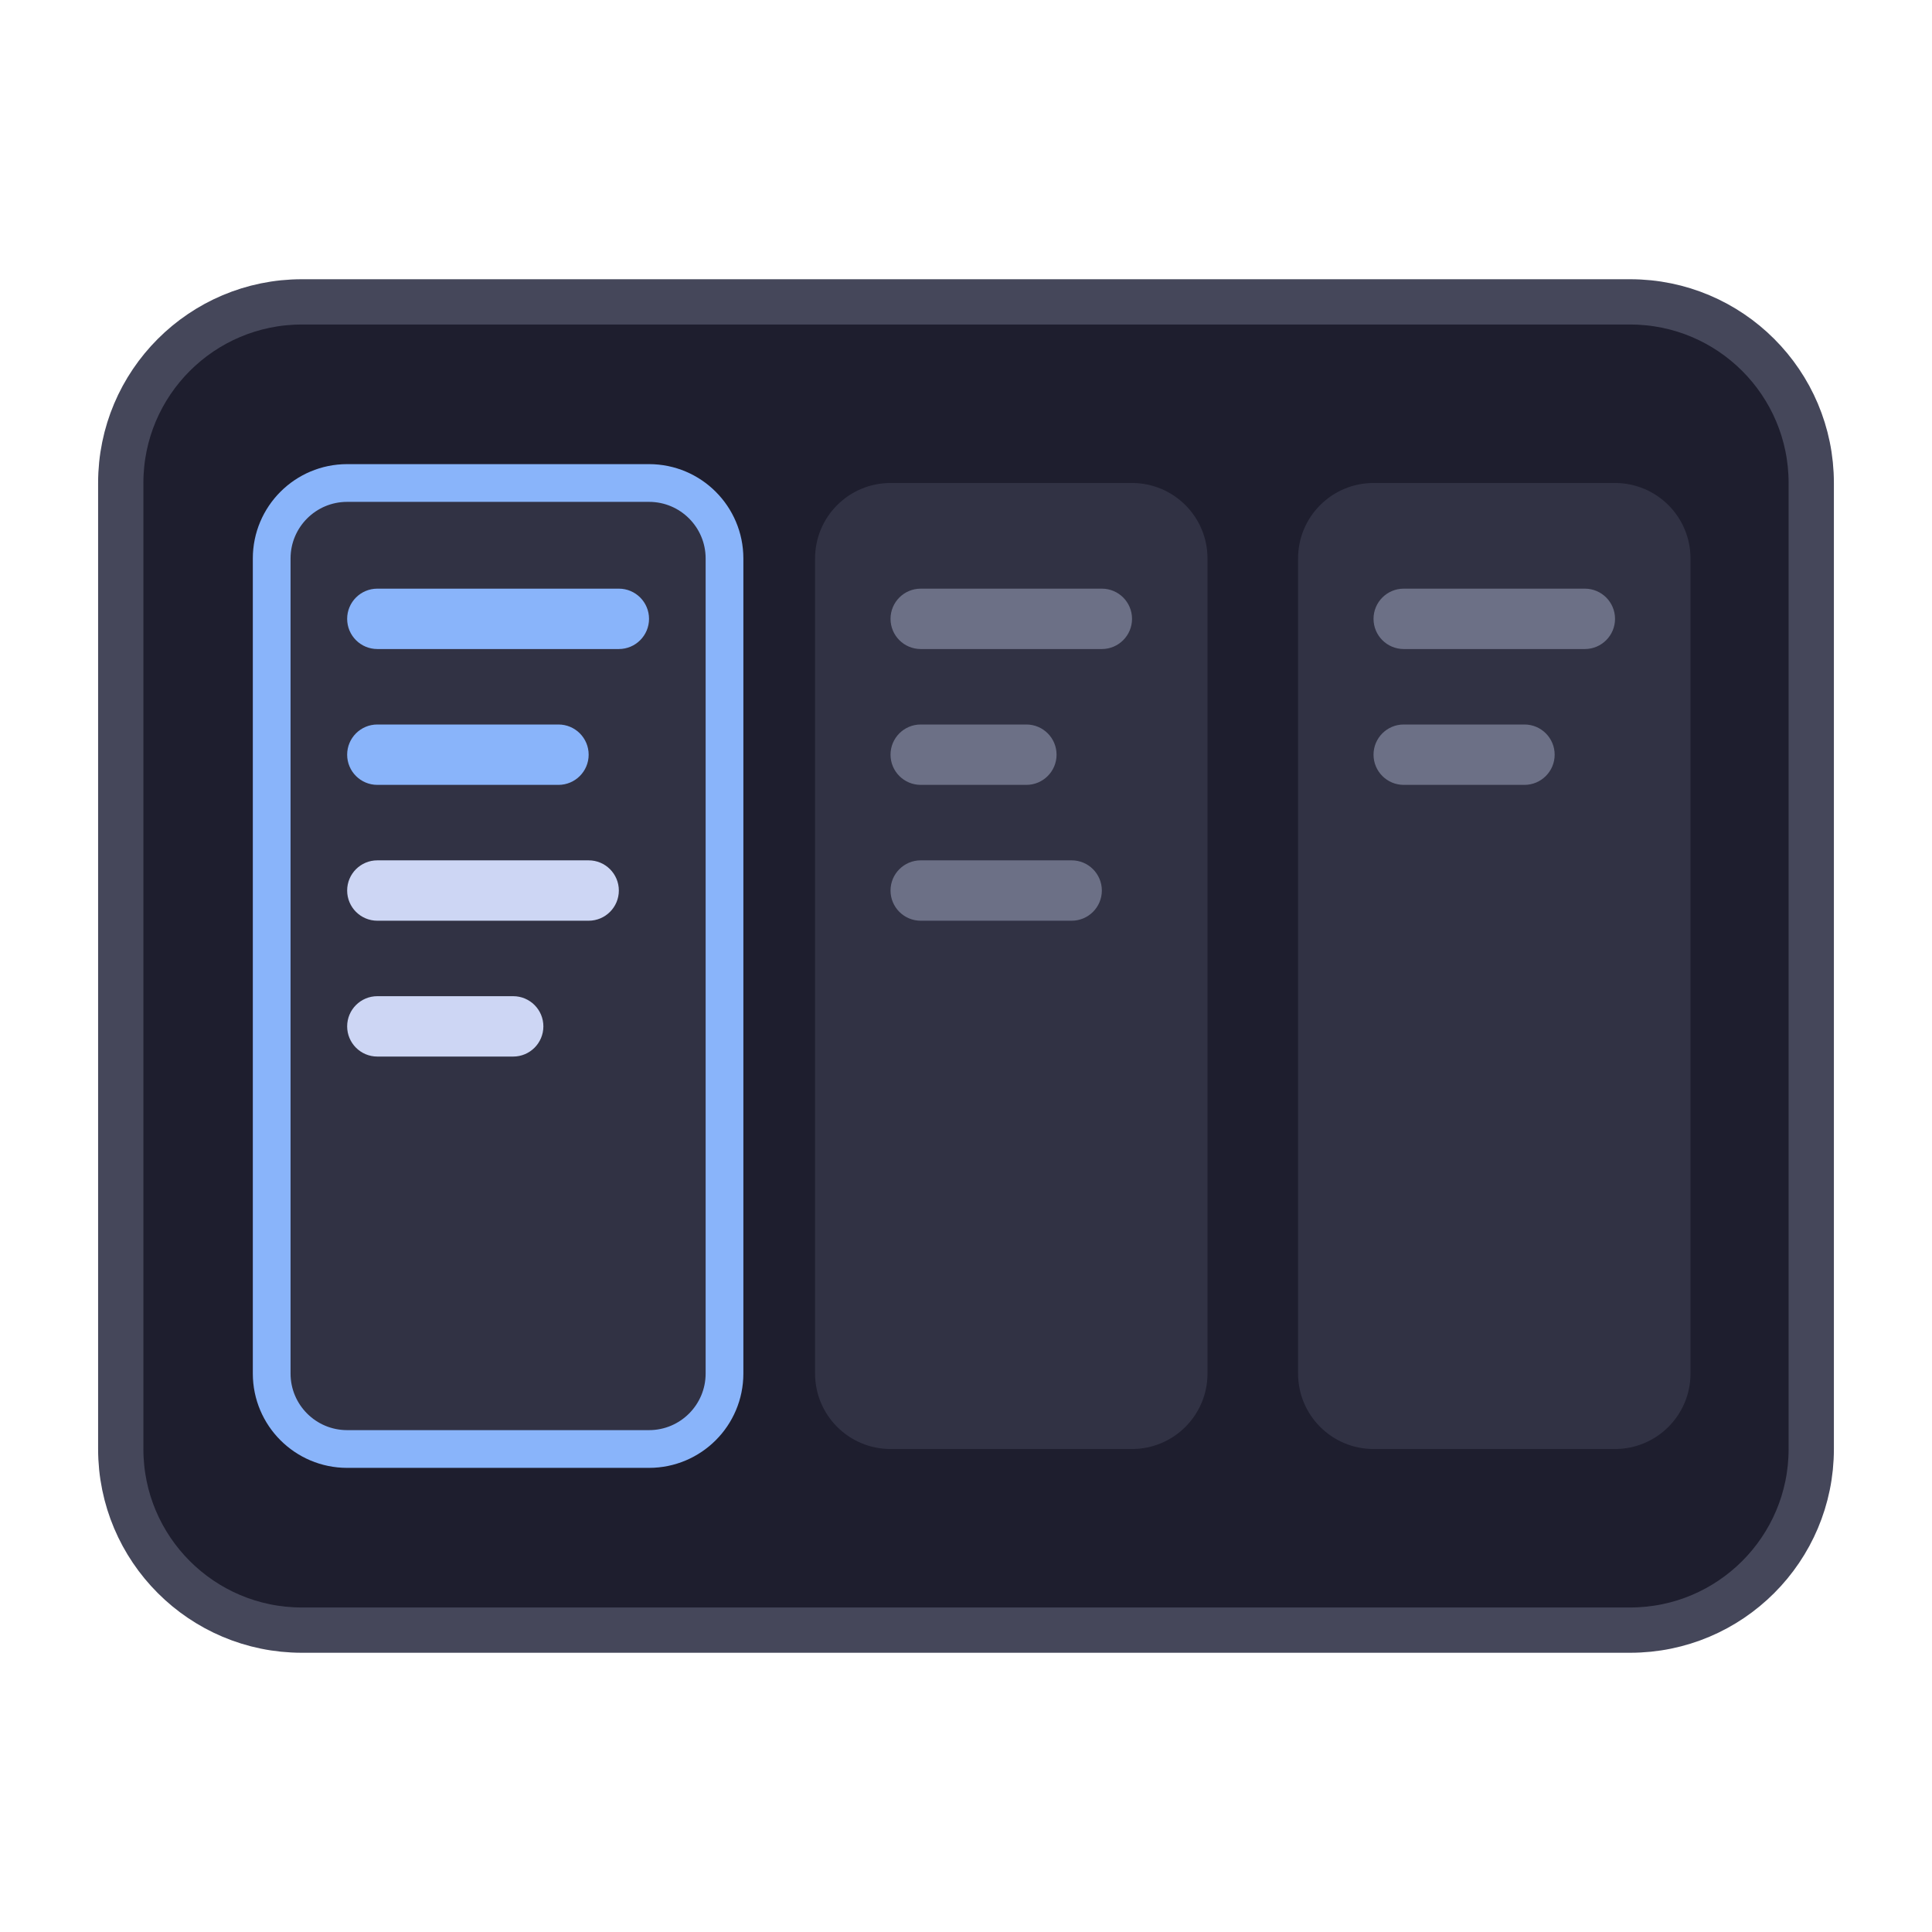
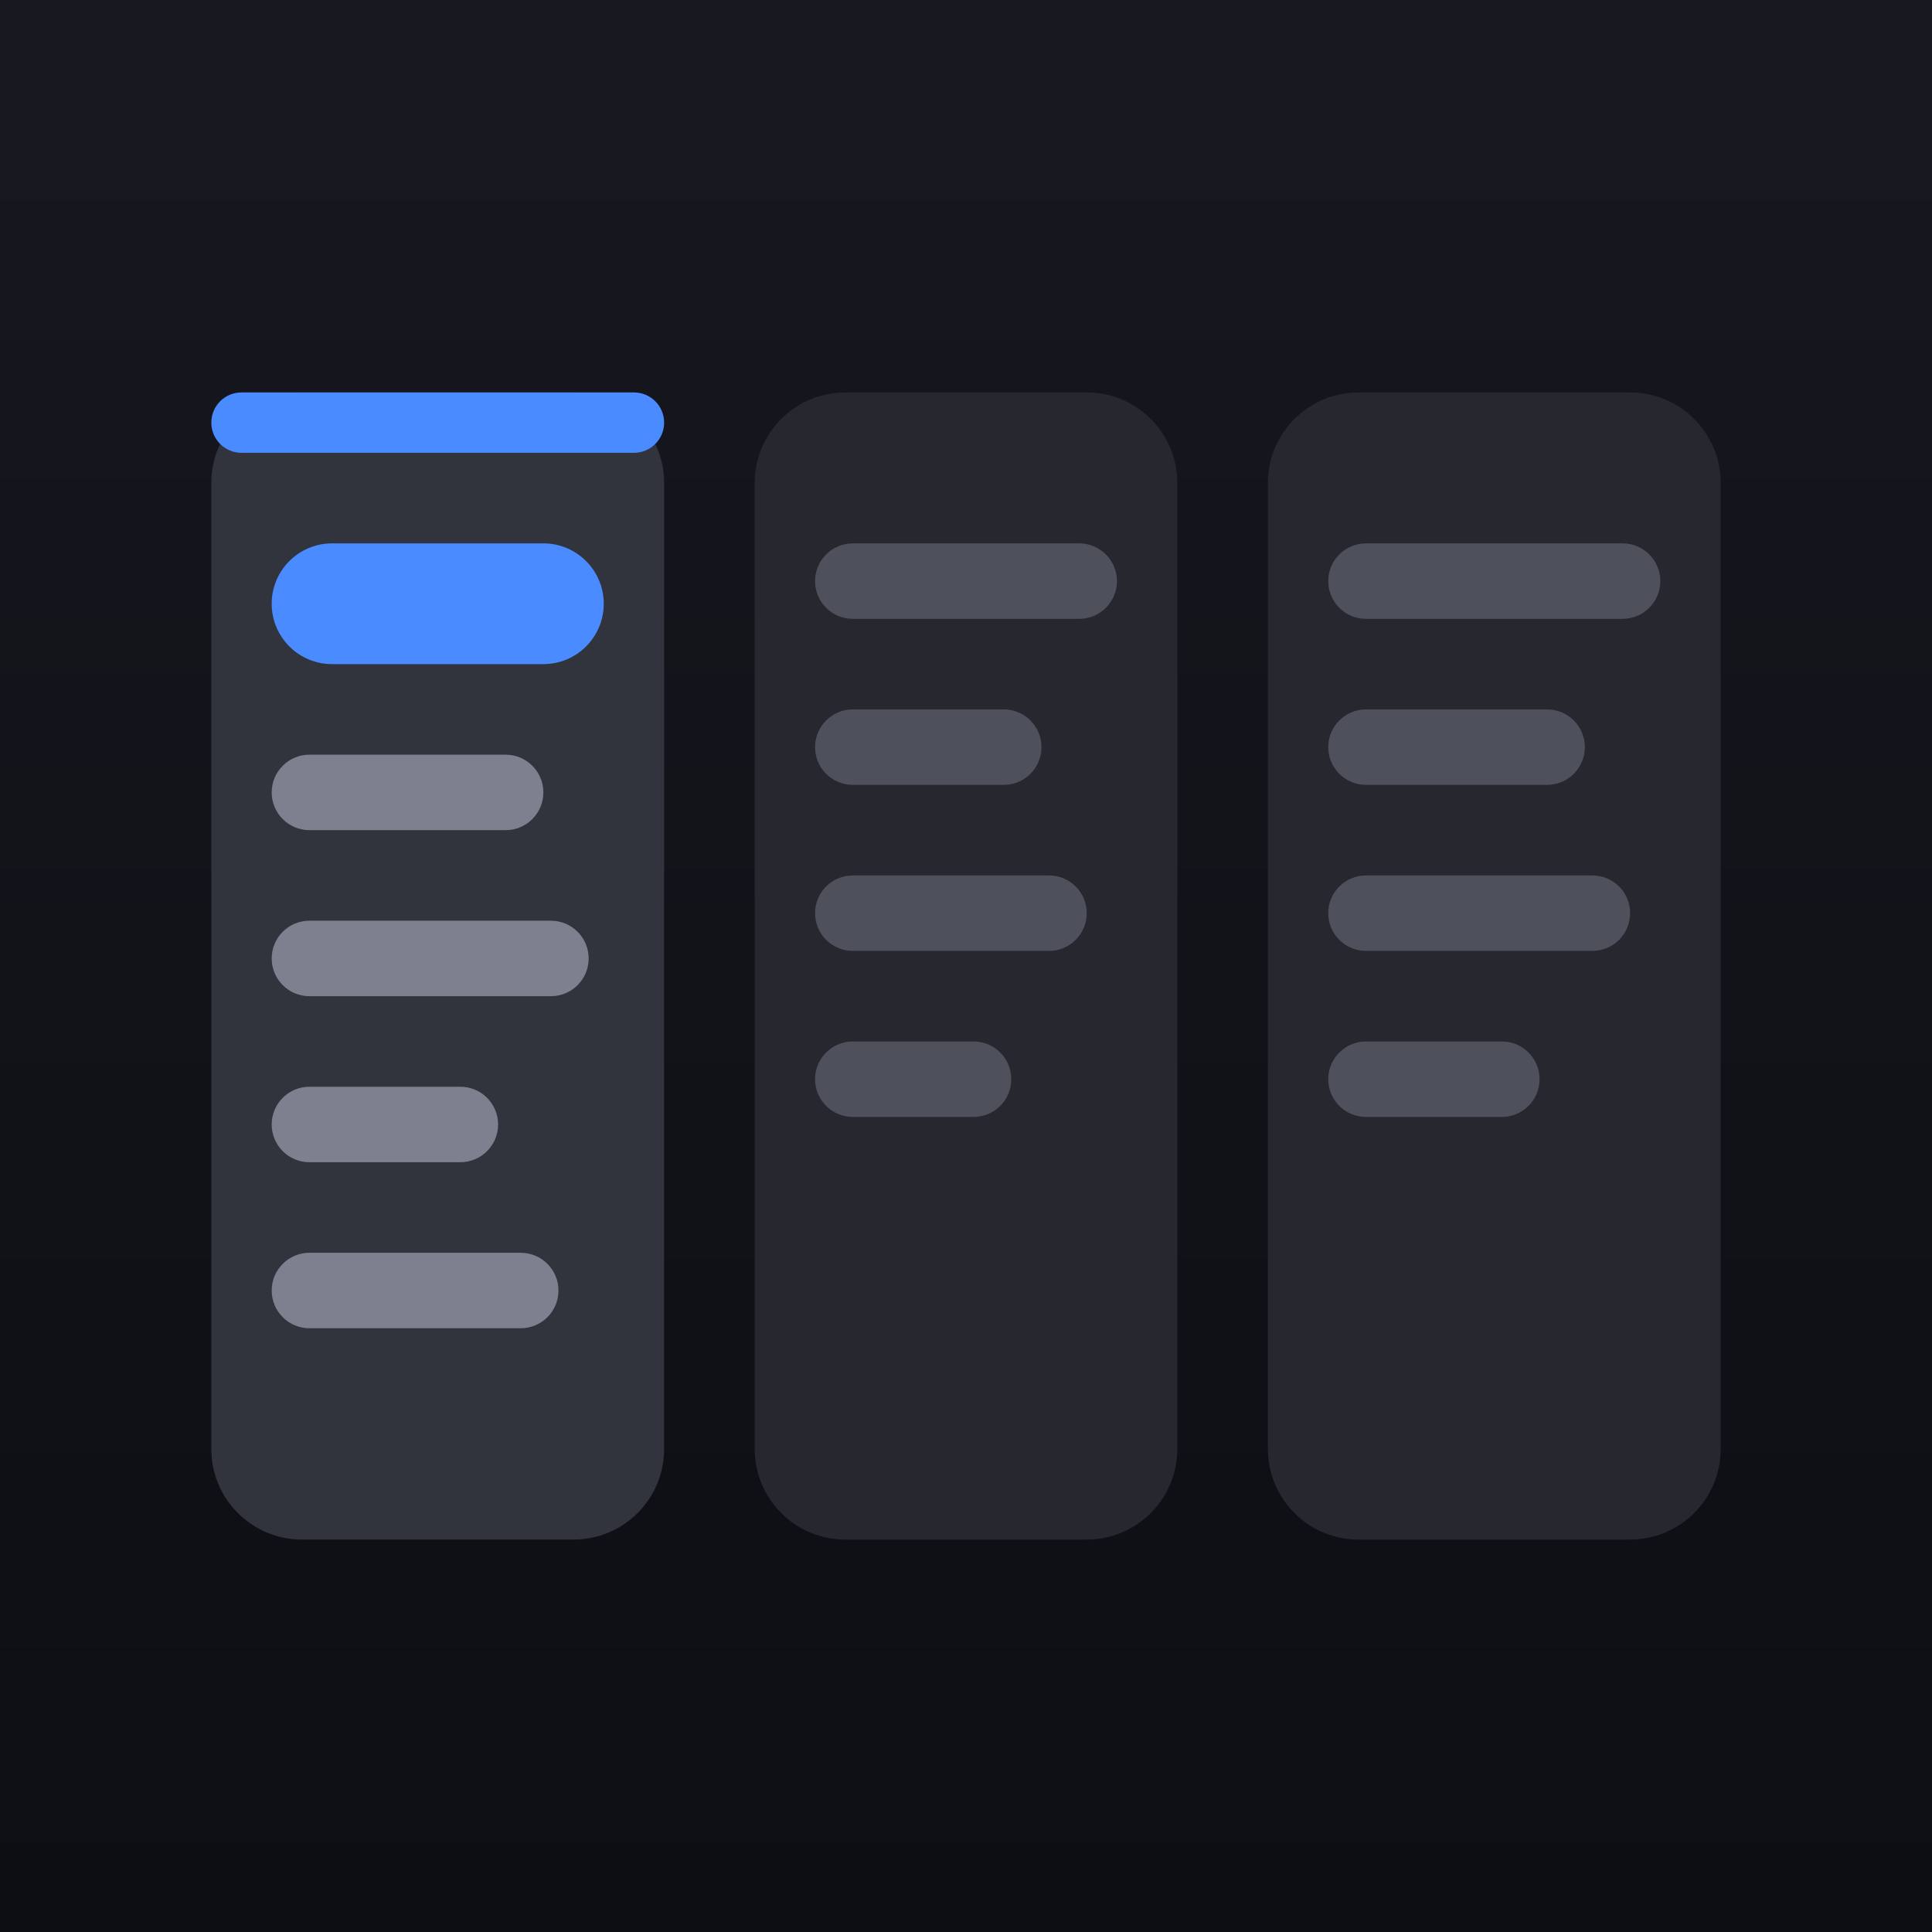
<svg xmlns="http://www.w3.org/2000/svg" viewBox="0 0 128 128" width="128" height="128">
-   <rect x="8" y="20" width="112" height="88" rx="12" fill="#1e1e2e" />
-   <rect x="8" y="20" width="112" height="88" rx="12" fill="none" stroke="#45475a" stroke-width="3" />
-   <rect x="18" y="32" width="30" height="64" rx="5" fill="#313244" stroke="#89b4fa" stroke-width="2.5" />
-   <rect x="54" y="32" width="26" height="64" rx="5" fill="#313244" />
-   <rect x="86" y="32" width="26" height="64" rx="5" fill="#313244" />
-   <g fill="#89b4fa">
-     <rect x="23" y="39" width="20" height="4" rx="2" />
-     <rect x="23" y="48" width="16" height="4" rx="2" />
+   <defs>
+     <linearGradient id="ground" x1="0" y1="0" x2="0" y2="1">
+       <stop offset="0" stop-color="#171820" />
+       <stop offset="1" stop-color="#0d0e12" />
+     </linearGradient>
+   </defs>
+   <rect x="0" y="0" width="128" height="128" fill="url(#ground)" />
+   <rect x="14" y="26" width="30" height="76" rx="6" fill="#31333d" />
+   <rect x="14" y="26" width="30" height="4" rx="2" fill="#4a8cff" />
+   <rect x="50" y="26" width="28" height="76" rx="6" fill="#26272f" />
+   <rect x="84" y="26" width="30" height="76" rx="6" fill="#26272f" />
+   <rect x="18" y="36" width="22" height="8" rx="4" fill="#4a8cff" />
+   <g fill="#7d818f">
+     <rect x="18" y="50" width="18" height="5" rx="2.5" />
+     <rect x="18" y="61" width="21" height="5" rx="2.5" />
+     <rect x="18" y="72" width="15" height="5" rx="2.5" />
+     <rect x="18" y="83" width="19" height="5" rx="2.5" />
  </g>
-   <g fill="#cdd6f4">
-     <rect x="23" y="57" width="18" height="4" rx="2" />
-     <rect x="23" y="66" width="13" height="4" rx="2" />
-   </g>
-   <g fill="#6c7086">
-     <rect x="59" y="39" width="16" height="4" rx="2" />
-     <rect x="59" y="48" width="11" height="4" rx="2" />
-     <rect x="59" y="57" width="14" height="4" rx="2" />
-     <rect x="91" y="39" width="16" height="4" rx="2" />
-     <rect x="91" y="48" width="12" height="4" rx="2" />
+   <g fill="#4e515c">
+     <rect x="54" y="36" width="20" height="5" rx="2.5" />
+     <rect x="54" y="47" width="15" height="5" rx="2.5" />
+     <rect x="54" y="58" width="18" height="5" rx="2.5" />
+     <rect x="54" y="69" width="13" height="5" rx="2.5" />
+     <rect x="88" y="36" width="22" height="5" rx="2.5" />
+     <rect x="88" y="47" width="17" height="5" rx="2.5" />
+     <rect x="88" y="58" width="20" height="5" rx="2.5" />
+     <rect x="88" y="69" width="14" height="5" rx="2.5" />
  </g>
</svg>
